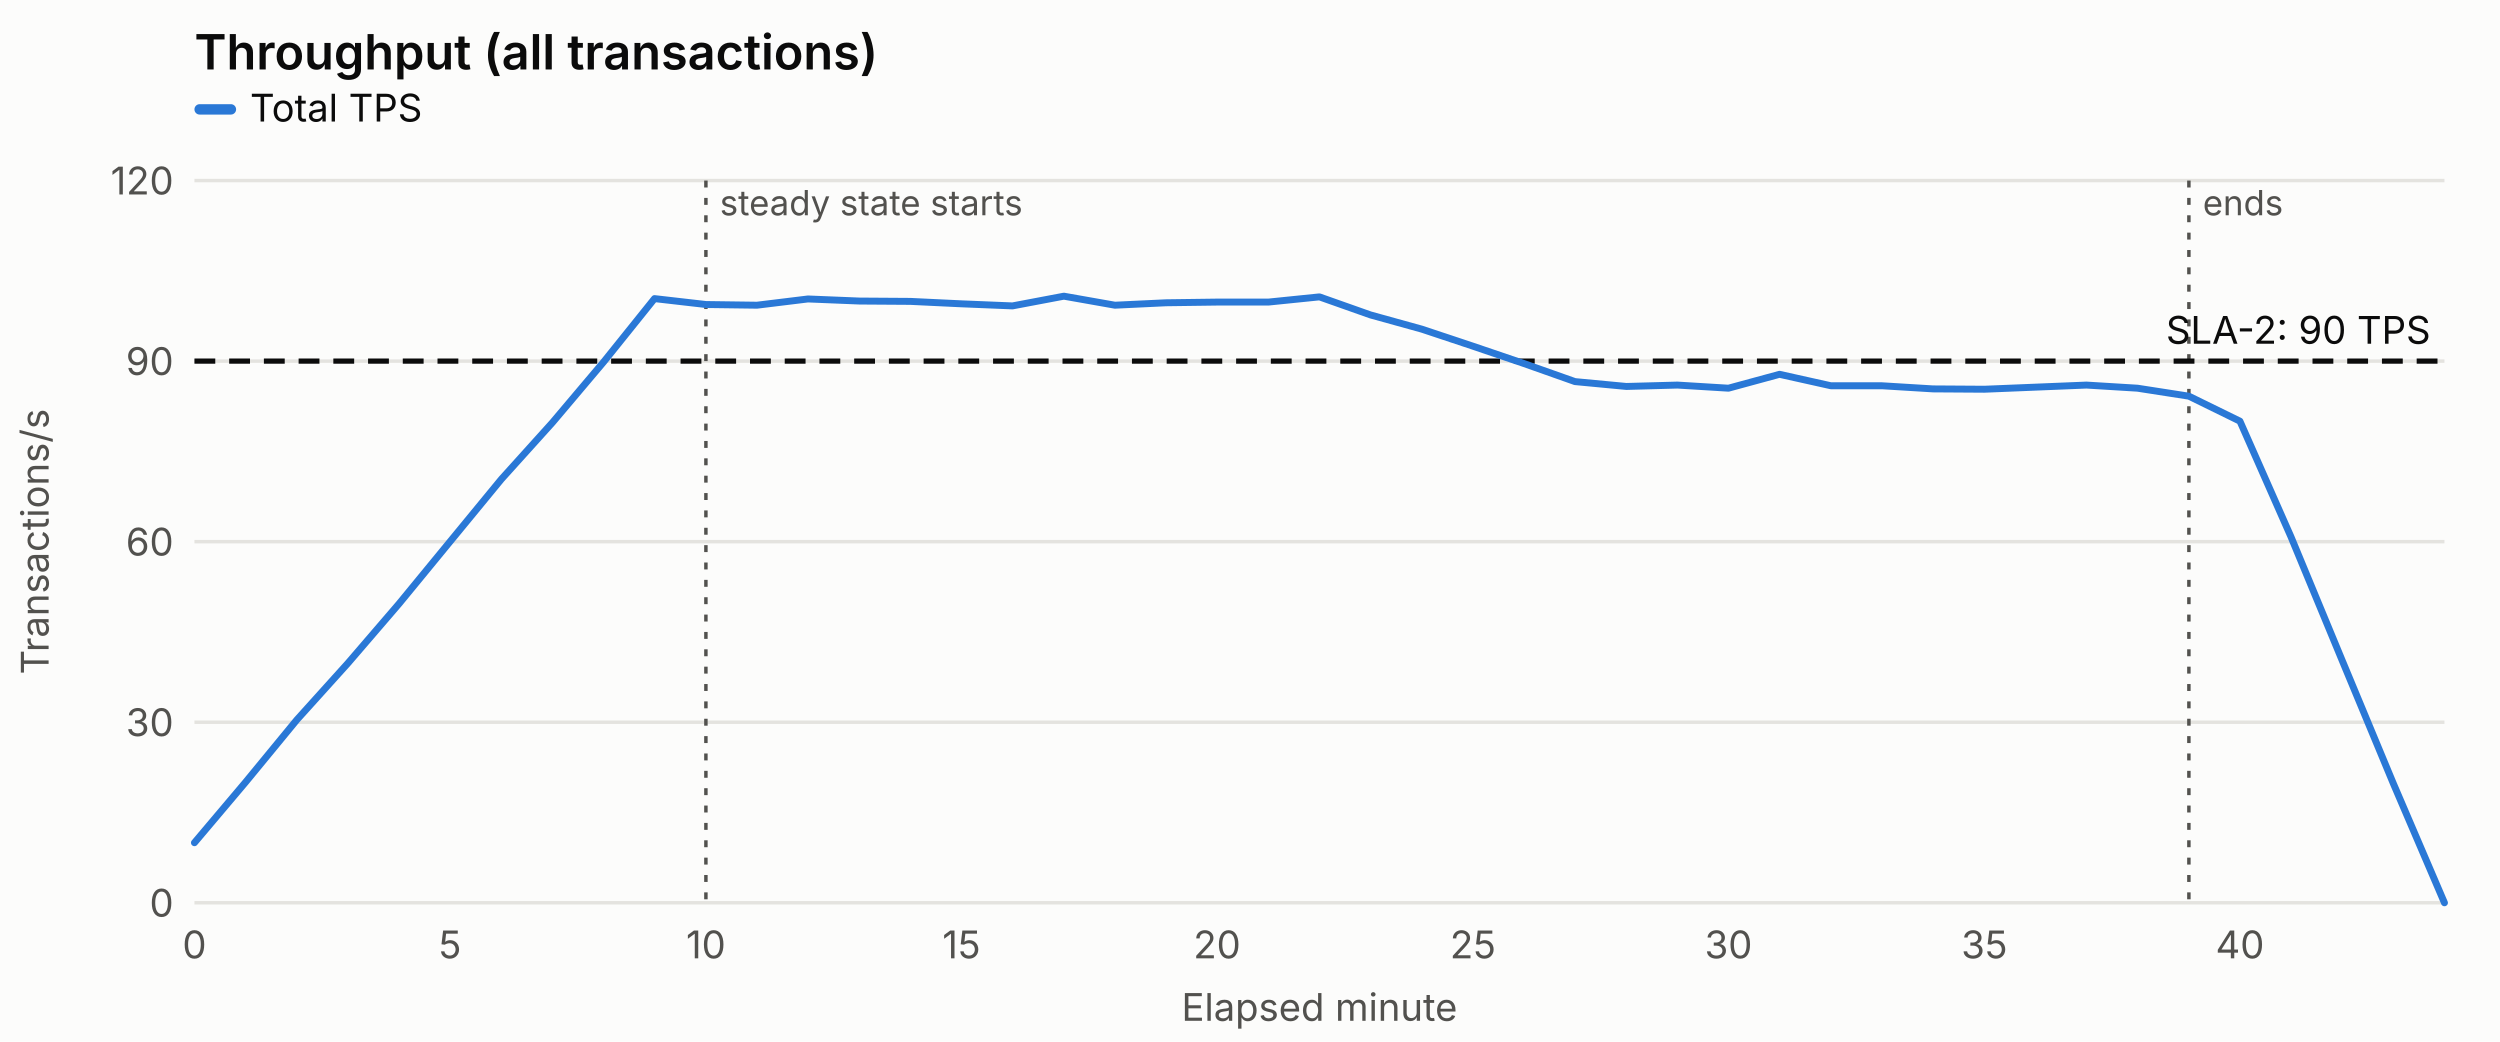
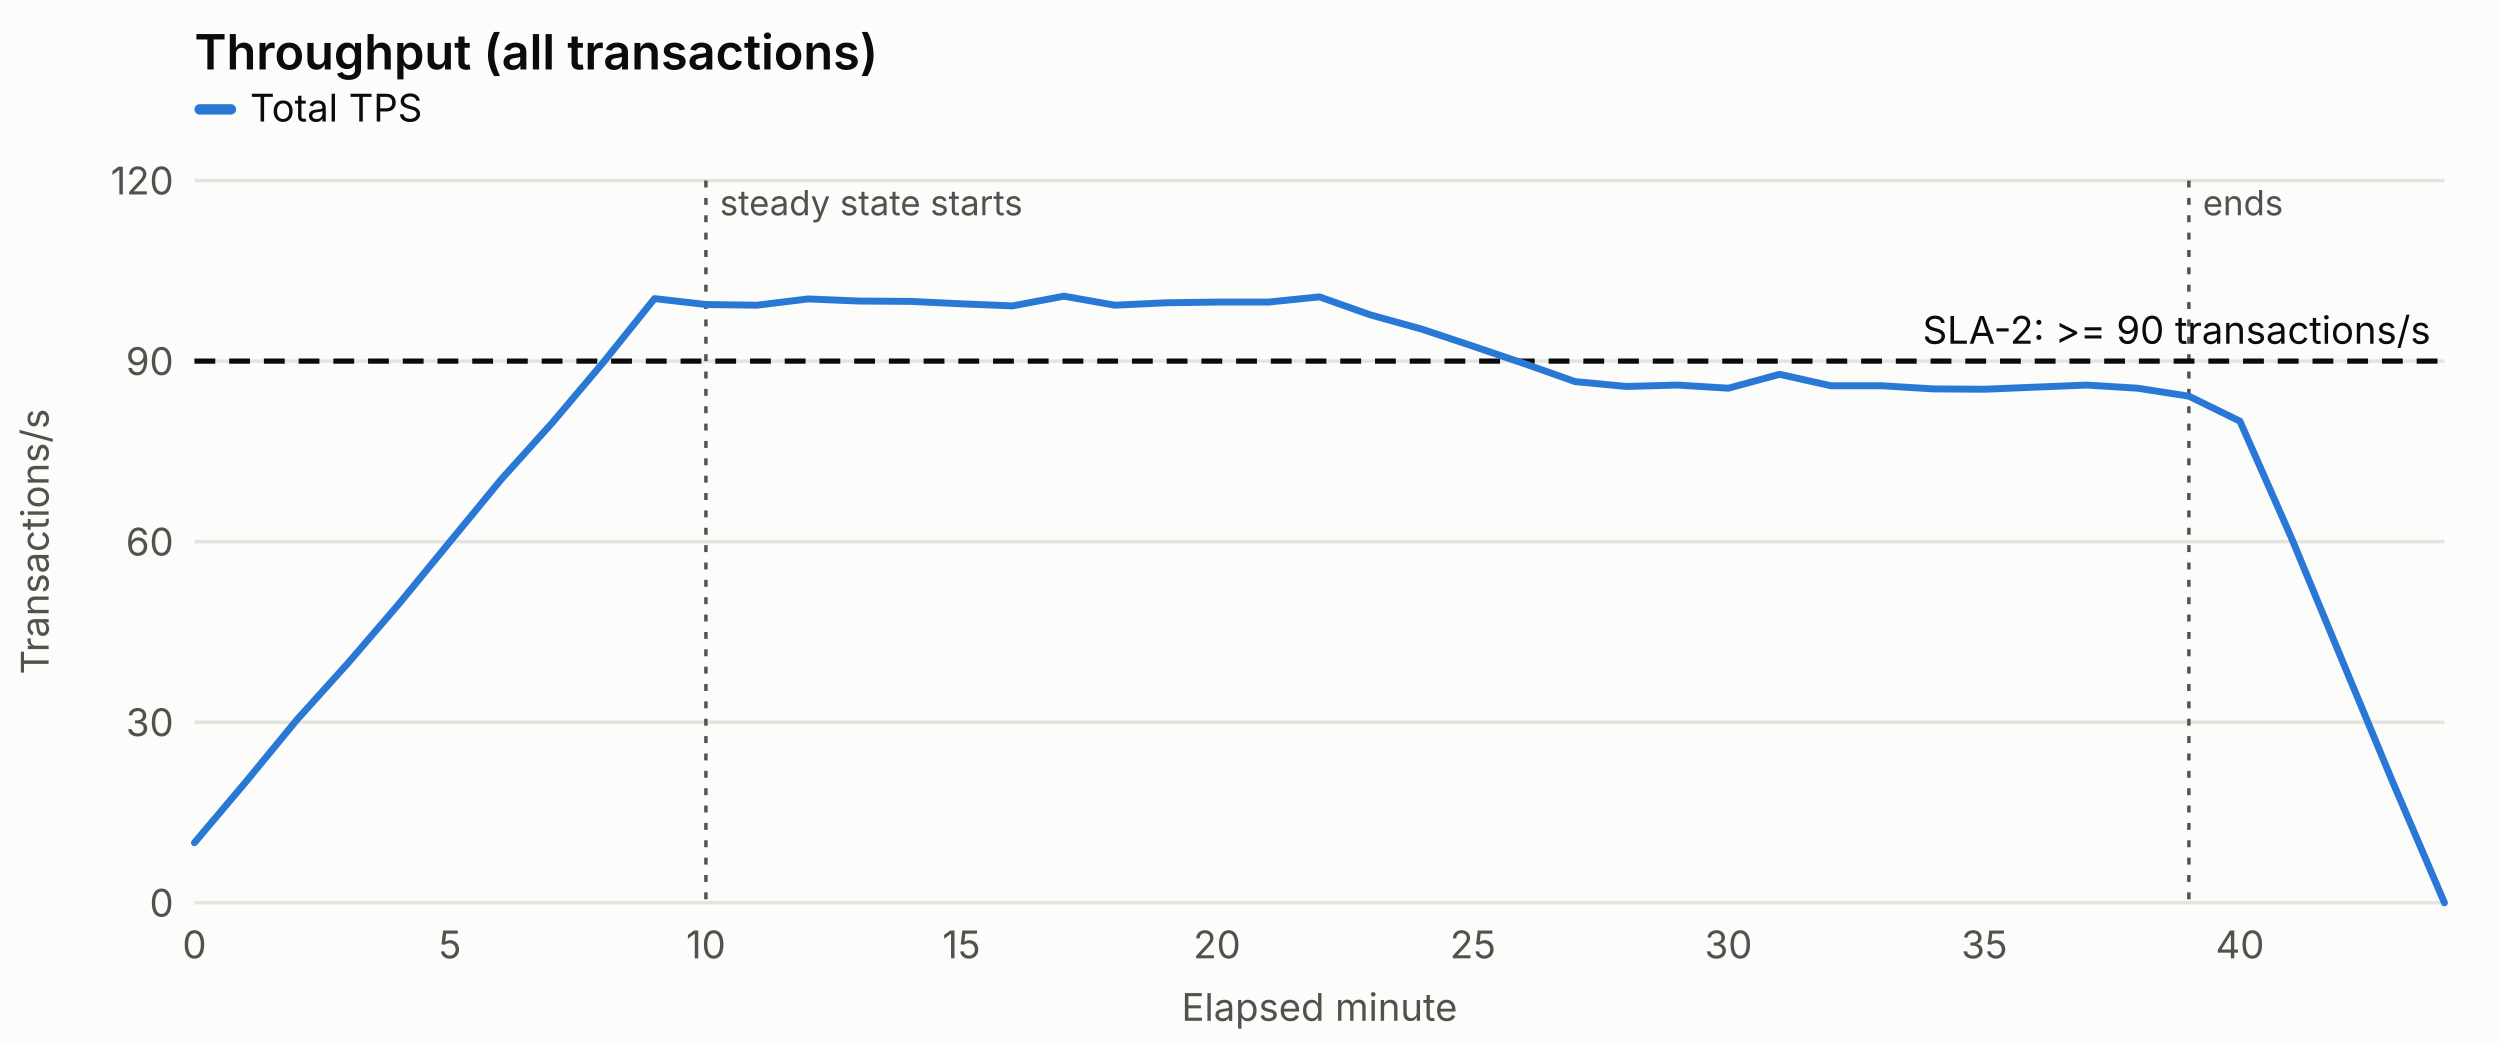
<svg xmlns="http://www.w3.org/2000/svg" viewBox="0 0 720 300" width="720" height="300" font-family="system-ui, -apple-system, Segoe UI, sans-serif" role="img" aria-label="Throughput (all transactions)">
  <rect width="720" height="300" fill="#fcfcfb" />
  <text x="56" y="20" font-size="14" font-weight="600" fill="#0b0b0b">Throughput (all transactions)</text>
  <line x1="56" x2="704" y1="260.0" y2="260.0" stroke="#e4e3df" stroke-width="1" />
  <text x="50" y="264.0" font-size="11" fill="#52514e" text-anchor="end">0</text>
  <line x1="56" x2="704" y1="208.0" y2="208.0" stroke="#e4e3df" stroke-width="1" />
  <text x="50" y="212.0" font-size="11" fill="#52514e" text-anchor="end">30</text>
  <line x1="56" x2="704" y1="156.0" y2="156.0" stroke="#e4e3df" stroke-width="1" />
  <text x="50" y="160.0" font-size="11" fill="#52514e" text-anchor="end">60</text>
  <line x1="56" x2="704" y1="104.0" y2="104.0" stroke="#e4e3df" stroke-width="1" />
  <text x="50" y="108.0" font-size="11" fill="#52514e" text-anchor="end">90</text>
  <line x1="56" x2="704" y1="52.0" y2="52.0" stroke="#e4e3df" stroke-width="1" />
  <text x="50" y="56.0" font-size="11" fill="#52514e" text-anchor="end">120</text>
  <text x="56.0" y="276" font-size="11" fill="#52514e" text-anchor="middle">0</text>
  <text x="129.6" y="276" font-size="11" fill="#52514e" text-anchor="middle">5</text>
  <text x="203.3" y="276" font-size="11" fill="#52514e" text-anchor="middle">10</text>
  <text x="276.9" y="276" font-size="11" fill="#52514e" text-anchor="middle">15</text>
  <text x="350.5" y="276" font-size="11" fill="#52514e" text-anchor="middle">20</text>
  <text x="424.2" y="276" font-size="11" fill="#52514e" text-anchor="middle">25</text>
  <text x="497.8" y="276" font-size="11" fill="#52514e" text-anchor="middle">30</text>
  <text x="571.5" y="276" font-size="11" fill="#52514e" text-anchor="middle">35</text>
  <text x="645.1" y="276" font-size="11" fill="#52514e" text-anchor="middle">40</text>
  <text x="380.0" y="294" font-size="11" fill="#52514e" text-anchor="middle">Elapsed minute</text>
  <text x="14" y="156.0" font-size="11" fill="#52514e" text-anchor="middle" transform="rotate(-90 14 156.0)">Transactions/s</text>
  <line x1="203.3" x2="203.3" y1="52" y2="260" stroke="#52514e" stroke-width="1" stroke-dasharray="2 3" />
  <text x="207.3" y="62" font-size="10" fill="#52514e">steady state starts</text>
  <line x1="630.4" x2="630.4" y1="52" y2="260" stroke="#52514e" stroke-width="1" stroke-dasharray="2 3" />
  <text x="634.4" y="62" font-size="10" fill="#52514e">ends</text>
  <line x1="56" x2="704" y1="104.0" y2="104.0" stroke="#0b0b0b" stroke-width="1.5" stroke-dasharray="6 4" />
-   <text x="700" y="99.0" font-size="11" fill="#0b0b0b" text-anchor="end">SLA-2: 90 TPS</text>
+   <text x="700" y="99.0" font-size="11" fill="#0b0b0b" text-anchor="end">SLA-2: &gt;= 90 transactions/s</text>
  <polyline points="56.0,242.7 70.7,225.3 85.5,207.3 100.2,191.0 114.9,173.9 129.6,156.0 144.4,138.0 159.1,121.7 173.8,104.3 188.5,86.0 203.3,87.7 218.0,87.9 232.7,86.1 247.5,86.7 262.2,86.8 276.9,87.5 291.6,88.1 306.4,85.3 321.1,87.9 335.8,87.2 350.5,87.0 365.3,87.0 380.0,85.5 394.7,90.7 409.5,94.8 424.2,99.7 438.9,104.7 453.6,109.9 468.4,111.3 483.1,110.9 497.8,111.8 512.5,107.8 527.3,111.1 542.0,111.1 556.7,112.0 571.5,112.1 586.2,111.5 600.9,110.9 615.6,111.8 630.4,114.1 645.1,121.3 659.8,154.6 674.5,190.1 689.3,225.7 704.0,260.0" fill="none" stroke="#2a78d6" stroke-width="2" stroke-linejoin="round" stroke-linecap="round" />
  <rect x="56" y="30" width="12" height="3" rx="1.5" fill="#2a78d6" />
  <text x="72" y="35" font-size="11" fill="#0b0b0b">Total TPS</text>
</svg>
